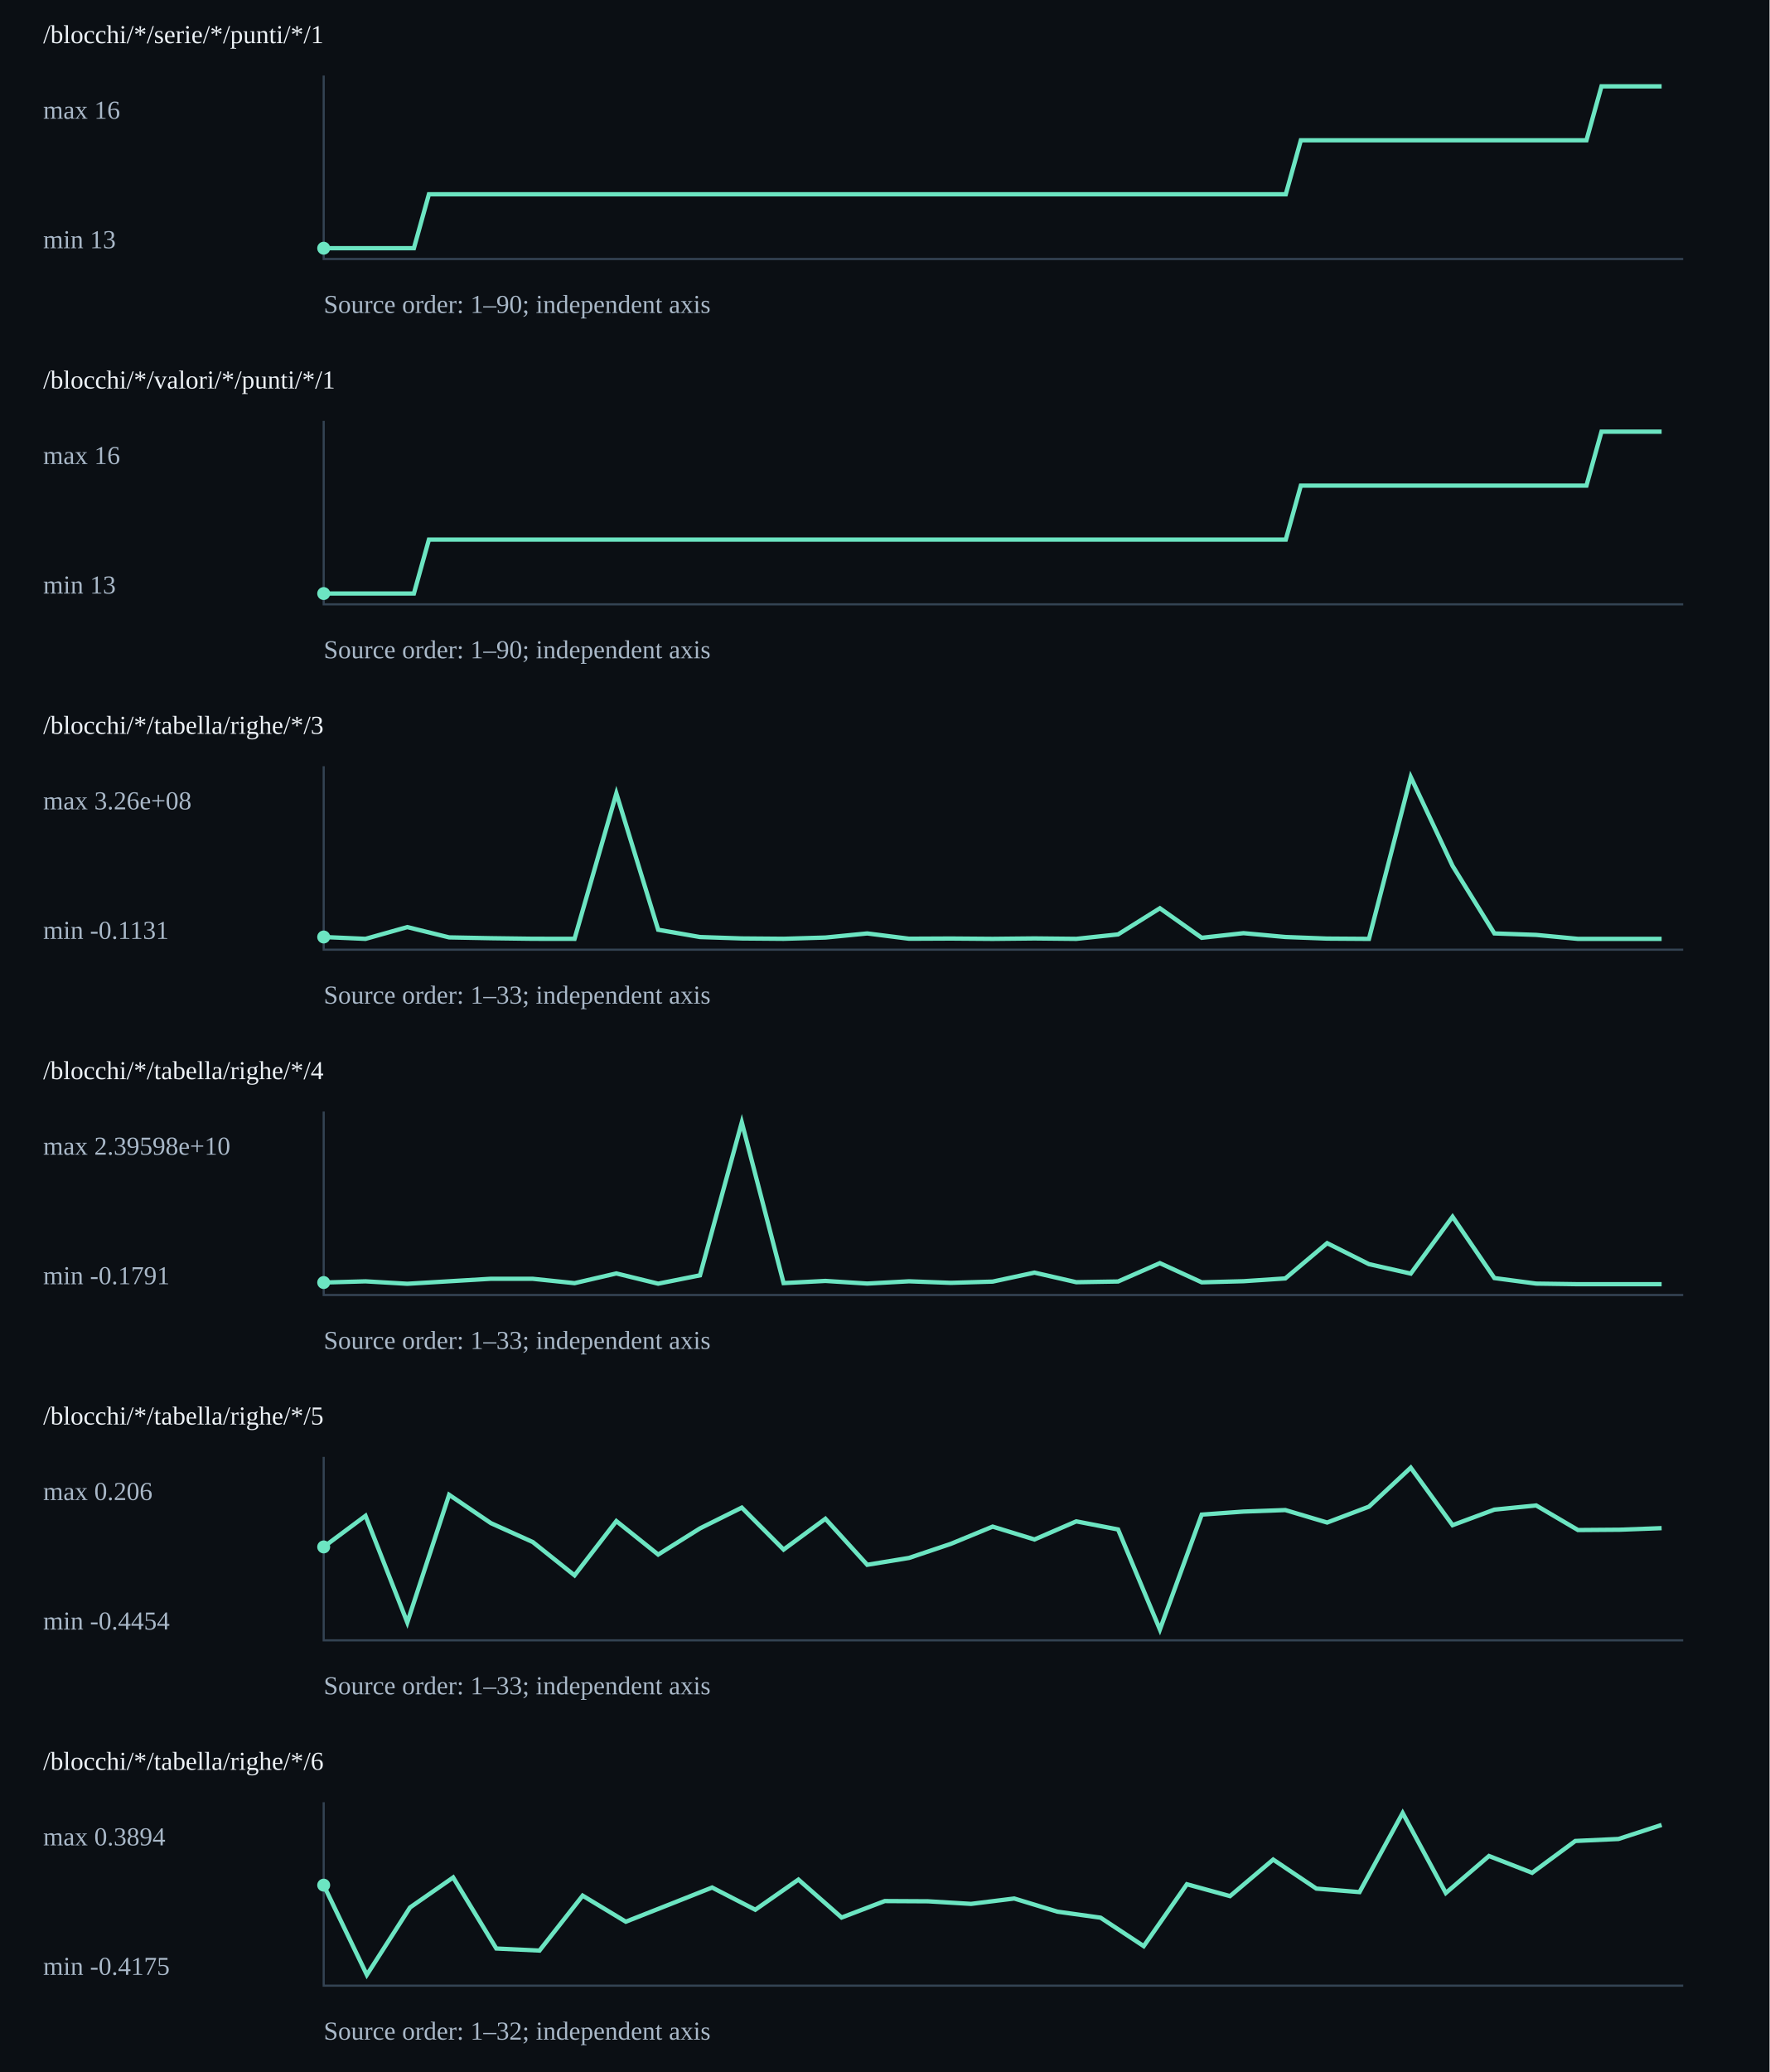
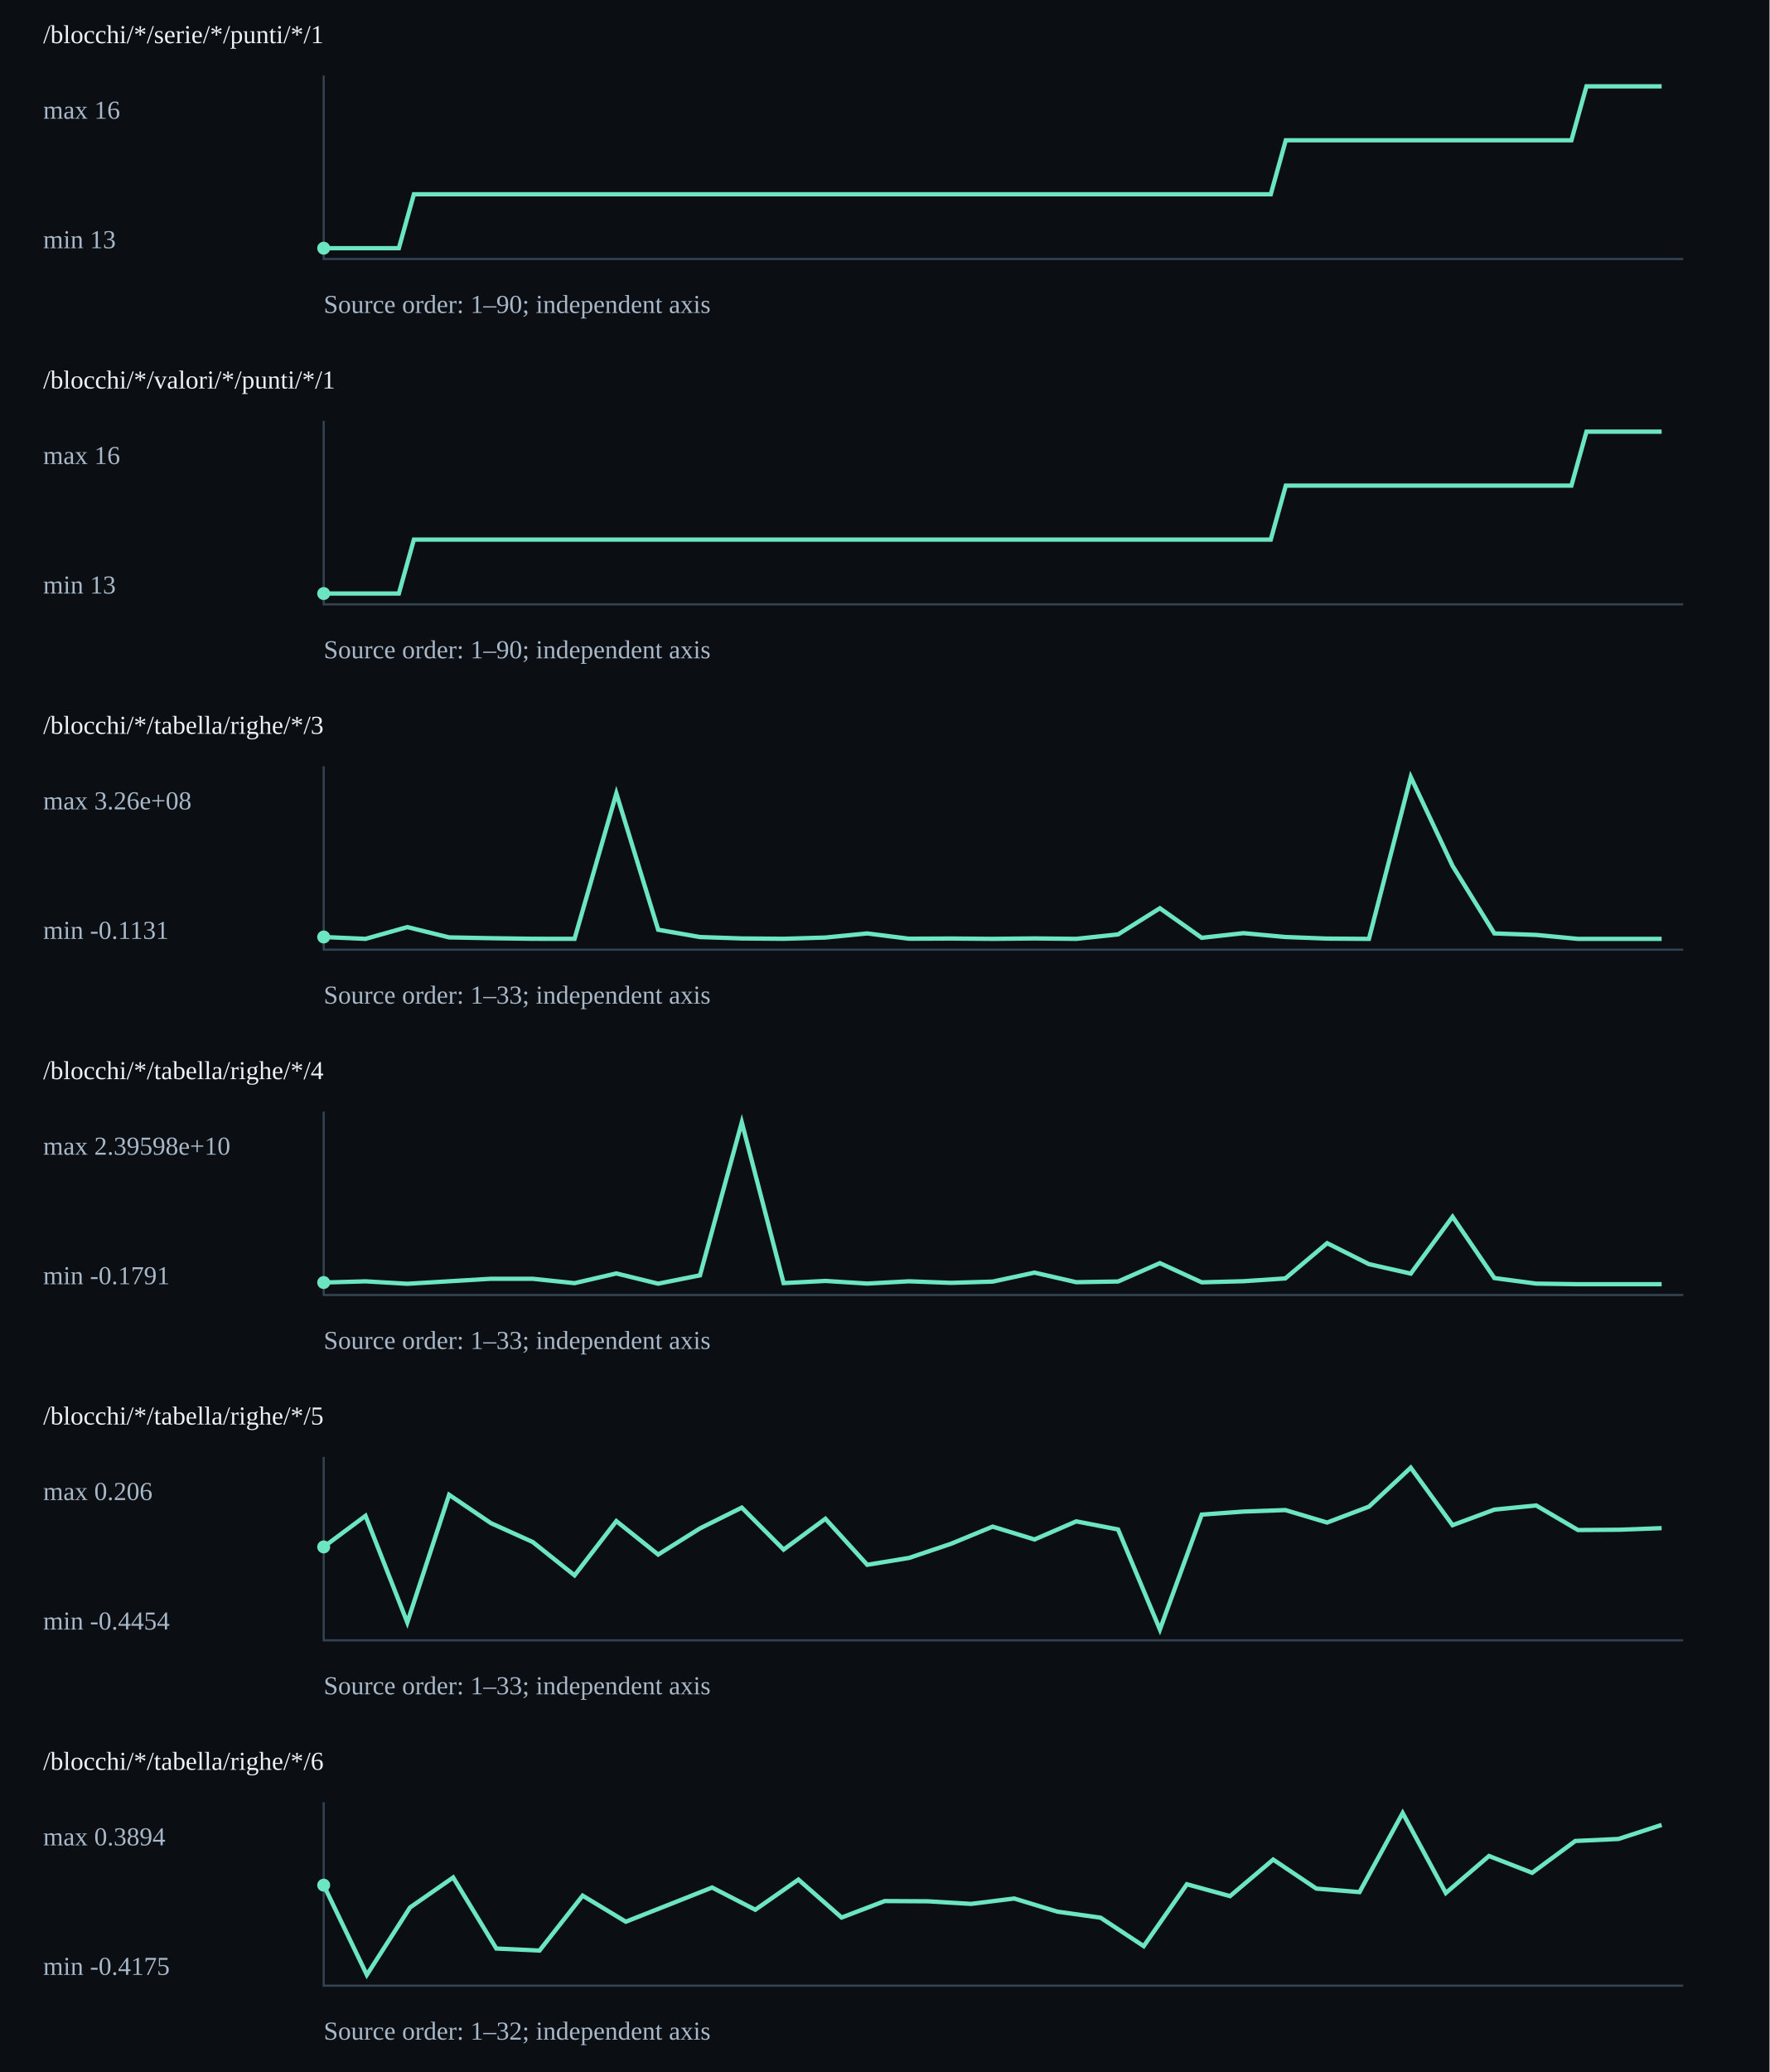
<svg xmlns="http://www.w3.org/2000/svg" viewBox="0 0 820 960" role="img">
  <rect width="100%" height="100%" fill="#0B0F14" />
  <text x="20" y="20" fill="#edf2f7" font-size="12">/blocchi/*/serie/*/punti/*/1</text>
  <text x="20" y="55" fill="#a9b8c8" font-size="12">max 16</text>
  <text x="20" y="115" fill="#a9b8c8" font-size="12">min 13</text>
  <path d="M150 35V120H780" fill="none" stroke="#344353" />
-   <polyline points="150.00,115.00 156.97,115.00 163.93,115.00 170.90,115.00 177.87,115.00 184.83,115.00 191.80,115.00 198.76,90.00 205.73,90.00 212.70,90.00 219.66,90.00 226.63,90.00 233.60,90.00 240.56,90.00 247.53,90.00 254.49,90.00 261.46,90.00 268.43,90.00 275.39,90.00 282.36,90.00 289.33,90.00 296.29,90.00 303.26,90.00 310.22,90.00 317.19,90.00 324.16,90.00 331.12,90.00 338.09,90.00 345.06,90.00 352.02,90.00 358.99,90.00 365.96,90.00 372.92,90.00 379.89,90.00 386.85,90.00 393.82,90.00 400.79,90.00 407.75,90.00 414.72,90.00 421.69,90.00 428.65,90.00 435.62,90.00 442.58,90.00 449.55,90.00 456.52,90.00 463.48,90.00 470.45,90.00 477.42,90.00 484.38,90.00 491.35,90.00 498.31,90.00 505.28,90.00 512.25,90.00 519.21,90.00 526.18,90.00 533.15,90.00 540.11,90.00 547.08,90.00 554.04,90.00 561.01,90.00 567.98,90.00 574.94,90.00 581.91,90.00 588.88,90.00 595.84,90.00 602.81,65.00 609.78,65.00 616.74,65.00 623.71,65.00 630.67,65.00 637.64,65.00 644.61,65.00 651.57,65.00 658.54,65.00 665.51,65.00 672.47,65.00 679.44,65.00 686.40,65.00 693.37,65.00 700.34,65.00 707.30,65.00 714.27,65.00 721.24,65.00 728.20,65.00 735.17,65.00 742.13,40.00 749.10,40.00 756.07,40.00 763.03,40.00 770.00,40.00" fill="none" stroke="#6ce5c2" stroke-width="2" />
+   <polyline points="150.00,115.00 156.97,115.00 163.93,115.00 170.90,115.00 177.87,115.00 184.83,115.00 191.80,90.00 198.76,90.00 205.73,90.00 212.70,90.00 219.66,90.00 226.63,90.00 233.60,90.00 240.56,90.00 247.53,90.00 254.49,90.00 261.46,90.00 268.43,90.00 275.39,90.00 282.36,90.00 289.33,90.00 296.29,90.00 303.26,90.00 310.22,90.00 317.19,90.00 324.16,90.00 331.12,90.00 338.09,90.00 345.06,90.00 352.02,90.00 358.99,90.00 365.96,90.00 372.92,90.00 379.89,90.00 386.85,90.00 393.82,90.00 400.79,90.00 407.75,90.00 414.72,90.00 421.69,90.00 428.65,90.00 435.62,90.00 442.58,90.00 449.55,90.00 456.52,90.00 463.48,90.00 470.45,90.00 477.42,90.00 484.38,90.00 491.35,90.00 498.31,90.00 505.28,90.00 512.25,90.00 519.21,90.00 526.18,90.00 533.15,90.00 540.11,90.00 547.08,90.00 554.04,90.00 561.01,90.00 567.98,90.00 574.94,90.00 581.91,90.00 588.88,90.00 595.84,65.00 602.81,65.00 609.78,65.00 616.74,65.00 623.71,65.00 630.67,65.00 637.64,65.00 644.61,65.00 651.57,65.00 658.54,65.00 665.51,65.00 672.47,65.00 679.44,65.00 686.40,65.00 693.37,65.00 700.34,65.00 707.30,65.00 714.27,65.00 721.24,65.00 728.20,65.00 735.17,40.00 742.13,40.00 749.10,40.00 756.07,40.00 763.03,40.00 770.00,40.00" fill="none" stroke="#6ce5c2" stroke-width="2" />
  <circle cx="150" cy="115.00" r="3" fill="#6ce5c2" />
  <text x="150" y="145" fill="#a9b8c8" font-size="12">Source order: 1–90; independent axis</text>
  <text x="20" y="180" fill="#edf2f7" font-size="12">/blocchi/*/valori/*/punti/*/1</text>
  <text x="20" y="215" fill="#a9b8c8" font-size="12">max 16</text>
  <text x="20" y="275" fill="#a9b8c8" font-size="12">min 13</text>
  <path d="M150 195V280H780" fill="none" stroke="#344353" />
-   <polyline points="150.00,275.00 156.97,275.00 163.93,275.00 170.90,275.00 177.87,275.00 184.83,275.00 191.80,275.00 198.76,250.00 205.73,250.00 212.70,250.00 219.66,250.00 226.63,250.00 233.60,250.00 240.56,250.00 247.53,250.00 254.49,250.00 261.46,250.00 268.43,250.00 275.39,250.00 282.36,250.00 289.33,250.00 296.29,250.00 303.26,250.00 310.22,250.00 317.19,250.00 324.16,250.00 331.12,250.00 338.09,250.00 345.06,250.00 352.02,250.00 358.99,250.00 365.96,250.00 372.92,250.00 379.89,250.00 386.85,250.00 393.82,250.00 400.79,250.00 407.75,250.00 414.72,250.00 421.69,250.00 428.65,250.00 435.62,250.00 442.58,250.00 449.55,250.00 456.52,250.00 463.48,250.00 470.45,250.00 477.42,250.00 484.38,250.00 491.35,250.00 498.31,250.00 505.28,250.00 512.25,250.00 519.21,250.00 526.18,250.00 533.15,250.00 540.11,250.00 547.08,250.00 554.04,250.00 561.01,250.00 567.98,250.00 574.94,250.00 581.91,250.00 588.88,250.00 595.84,250.00 602.81,225.00 609.78,225.00 616.74,225.00 623.71,225.00 630.67,225.00 637.64,225.00 644.61,225.00 651.57,225.00 658.54,225.00 665.51,225.00 672.47,225.00 679.44,225.00 686.40,225.00 693.37,225.00 700.34,225.00 707.30,225.00 714.27,225.00 721.24,225.00 728.20,225.00 735.17,225.00 742.13,200.00 749.10,200.00 756.07,200.00 763.03,200.00 770.00,200.00" fill="none" stroke="#6ce5c2" stroke-width="2" />
+   <polyline points="150.00,275.00 156.97,275.00 163.93,275.00 170.90,275.00 177.87,275.00 184.83,275.00 191.80,250.00 198.76,250.00 205.73,250.00 212.70,250.00 219.66,250.00 226.63,250.00 233.60,250.00 240.56,250.00 247.53,250.00 254.49,250.00 261.46,250.00 268.43,250.00 275.39,250.00 282.36,250.00 289.33,250.00 296.29,250.00 303.26,250.00 310.22,250.00 317.19,250.00 324.16,250.00 331.12,250.00 338.09,250.00 345.06,250.00 352.02,250.00 358.99,250.00 365.96,250.00 372.92,250.00 379.89,250.00 386.85,250.00 393.82,250.00 400.79,250.00 407.75,250.00 414.72,250.00 421.69,250.00 428.65,250.00 435.62,250.00 442.58,250.00 449.55,250.00 456.52,250.00 463.48,250.00 470.45,250.00 477.42,250.00 484.38,250.00 491.35,250.00 498.31,250.00 505.28,250.00 512.25,250.00 519.21,250.00 526.18,250.00 533.15,250.00 540.11,250.00 547.08,250.00 554.04,250.00 561.01,250.00 567.98,250.00 574.94,250.00 581.91,250.00 588.88,250.00 595.84,225.00 602.81,225.00 609.78,225.00 616.74,225.00 623.71,225.00 630.67,225.00 637.64,225.00 644.61,225.00 651.57,225.00 658.54,225.00 665.51,225.00 672.47,225.00 679.44,225.00 686.40,225.00 693.37,225.00 700.34,225.00 707.30,225.00 714.27,225.00 721.24,225.00 728.20,225.00 735.17,200.00 742.13,200.00 749.10,200.00 756.07,200.00 763.03,200.00 770.00,200.00" fill="none" stroke="#6ce5c2" stroke-width="2" />
  <circle cx="150" cy="275.00" r="3" fill="#6ce5c2" />
  <text x="150" y="305" fill="#a9b8c8" font-size="12">Source order: 1–90; independent axis</text>
  <text x="20" y="340" fill="#edf2f7" font-size="12">/blocchi/*/tabella/righe/*/3</text>
  <text x="20" y="375" fill="#a9b8c8" font-size="12">max 3.26e+08</text>
  <text x="20" y="435" fill="#a9b8c8" font-size="12">min -0.1131</text>
  <path d="M150 355V440H780" fill="none" stroke="#344353" />
  <polyline points="150.00,434.13 169.38,434.99 188.75,429.54 208.12,434.31 227.50,434.69 246.88,434.95 266.25,434.98 285.62,367.59 305.00,430.77 324.38,434.15 343.75,434.80 363.12,434.96 382.50,434.38 401.88,432.48 421.25,434.93 440.62,434.84 460.00,434.99 479.38,434.79 498.75,434.99 518.12,432.93 537.50,420.81 556.88,434.50 576.25,432.35 595.62,434.13 615.00,434.87 634.38,435.00 653.75,360.00 673.12,401.18 692.50,432.47 711.88,433.16 731.25,435.00 750.62,435.00 770.00,435.00" fill="none" stroke="#6ce5c2" stroke-width="2" />
  <circle cx="150" cy="434.13" r="3" fill="#6ce5c2" />
  <text x="150" y="465" fill="#a9b8c8" font-size="12">Source order: 1–33; independent axis</text>
  <text x="20" y="500" fill="#edf2f7" font-size="12">/blocchi/*/tabella/righe/*/4</text>
  <text x="20" y="535" fill="#a9b8c8" font-size="12">max 2.39598e+10</text>
  <text x="20" y="595" fill="#a9b8c8" font-size="12">min -0.1791</text>
  <path d="M150 515V600H780" fill="none" stroke="#344353" />
  <polyline points="150.00,594.22 169.38,593.67 188.75,594.80 208.12,593.64 227.50,592.48 246.88,592.49 266.25,594.51 285.62,590.01 305.00,594.75 324.38,590.88 343.75,520.00 363.12,594.48 382.50,593.48 401.88,594.70 421.25,593.65 440.62,594.37 460.00,593.79 479.38,589.63 498.75,594.07 518.12,593.74 537.50,585.24 556.88,594.13 576.25,593.61 595.62,592.32 615.00,575.98 634.38,585.70 653.75,590.08 673.12,563.75 692.50,592.15 711.88,594.72 731.25,595.00 750.62,595.00 770.00,595.00" fill="none" stroke="#6ce5c2" stroke-width="2" />
  <circle cx="150" cy="594.22" r="3" fill="#6ce5c2" />
  <text x="150" y="625" fill="#a9b8c8" font-size="12">Source order: 1–33; independent axis</text>
  <text x="20" y="660" fill="#edf2f7" font-size="12">/blocchi/*/tabella/righe/*/5</text>
  <text x="20" y="695" fill="#a9b8c8" font-size="12">max 0.206</text>
  <text x="20" y="755" fill="#a9b8c8" font-size="12">min -0.4454</text>
  <path d="M150 675V760H780" fill="none" stroke="#344353" />
  <polyline points="150.00,716.72 169.38,702.31 188.75,751.72 208.12,692.57 227.50,705.71 246.88,714.45 266.25,729.89 285.62,704.75 305.00,720.26 324.38,708.13 343.75,698.51 363.12,717.95 382.50,703.68 401.88,725.00 421.25,721.82 440.62,715.30 460.00,707.31 479.38,713.27 498.75,704.88 518.12,708.63 537.50,755.00 556.88,701.75 576.25,700.34 595.62,699.64 615.00,705.42 634.38,698.06 653.75,680.00 673.12,706.64 692.50,699.44 711.88,697.51 731.25,708.90 750.62,708.75 770.00,708.02" fill="none" stroke="#6ce5c2" stroke-width="2" />
  <circle cx="150" cy="716.72" r="3" fill="#6ce5c2" />
  <text x="150" y="785" fill="#a9b8c8" font-size="12">Source order: 1–33; independent axis</text>
  <text x="20" y="820" fill="#edf2f7" font-size="12">/blocchi/*/tabella/righe/*/6</text>
  <text x="20" y="855" fill="#a9b8c8" font-size="12">max 0.3894</text>
  <text x="20" y="915" fill="#a9b8c8" font-size="12">min -0.4175</text>
  <path d="M150 835V920H780" fill="none" stroke="#344353" />
  <polyline points="150.00,873.43 170.00,915.00 190.00,883.78 210.00,869.87 230.00,902.79 250.00,903.74 270.00,878.29 290.00,890.36 310.00,882.47 330.00,874.53 350.00,884.82 370.00,870.85 390.00,888.43 410.00,880.80 430.00,880.91 450.00,882.11 470.00,879.62 490.00,885.71 510.00,888.50 530.00,901.68 550.00,873.01 570.00,878.51 590.00,861.58 610.00,875.03 630.00,876.65 650.00,840.00 670.00,877.06 690.00,859.92 710.00,867.71 730.00,852.96 750.00,852.03 770.00,845.52" fill="none" stroke="#6ce5c2" stroke-width="2" />
  <circle cx="150" cy="873.43" r="3" fill="#6ce5c2" />
  <text x="150" y="945" fill="#a9b8c8" font-size="12">Source order: 1–32; independent axis</text>
</svg>
